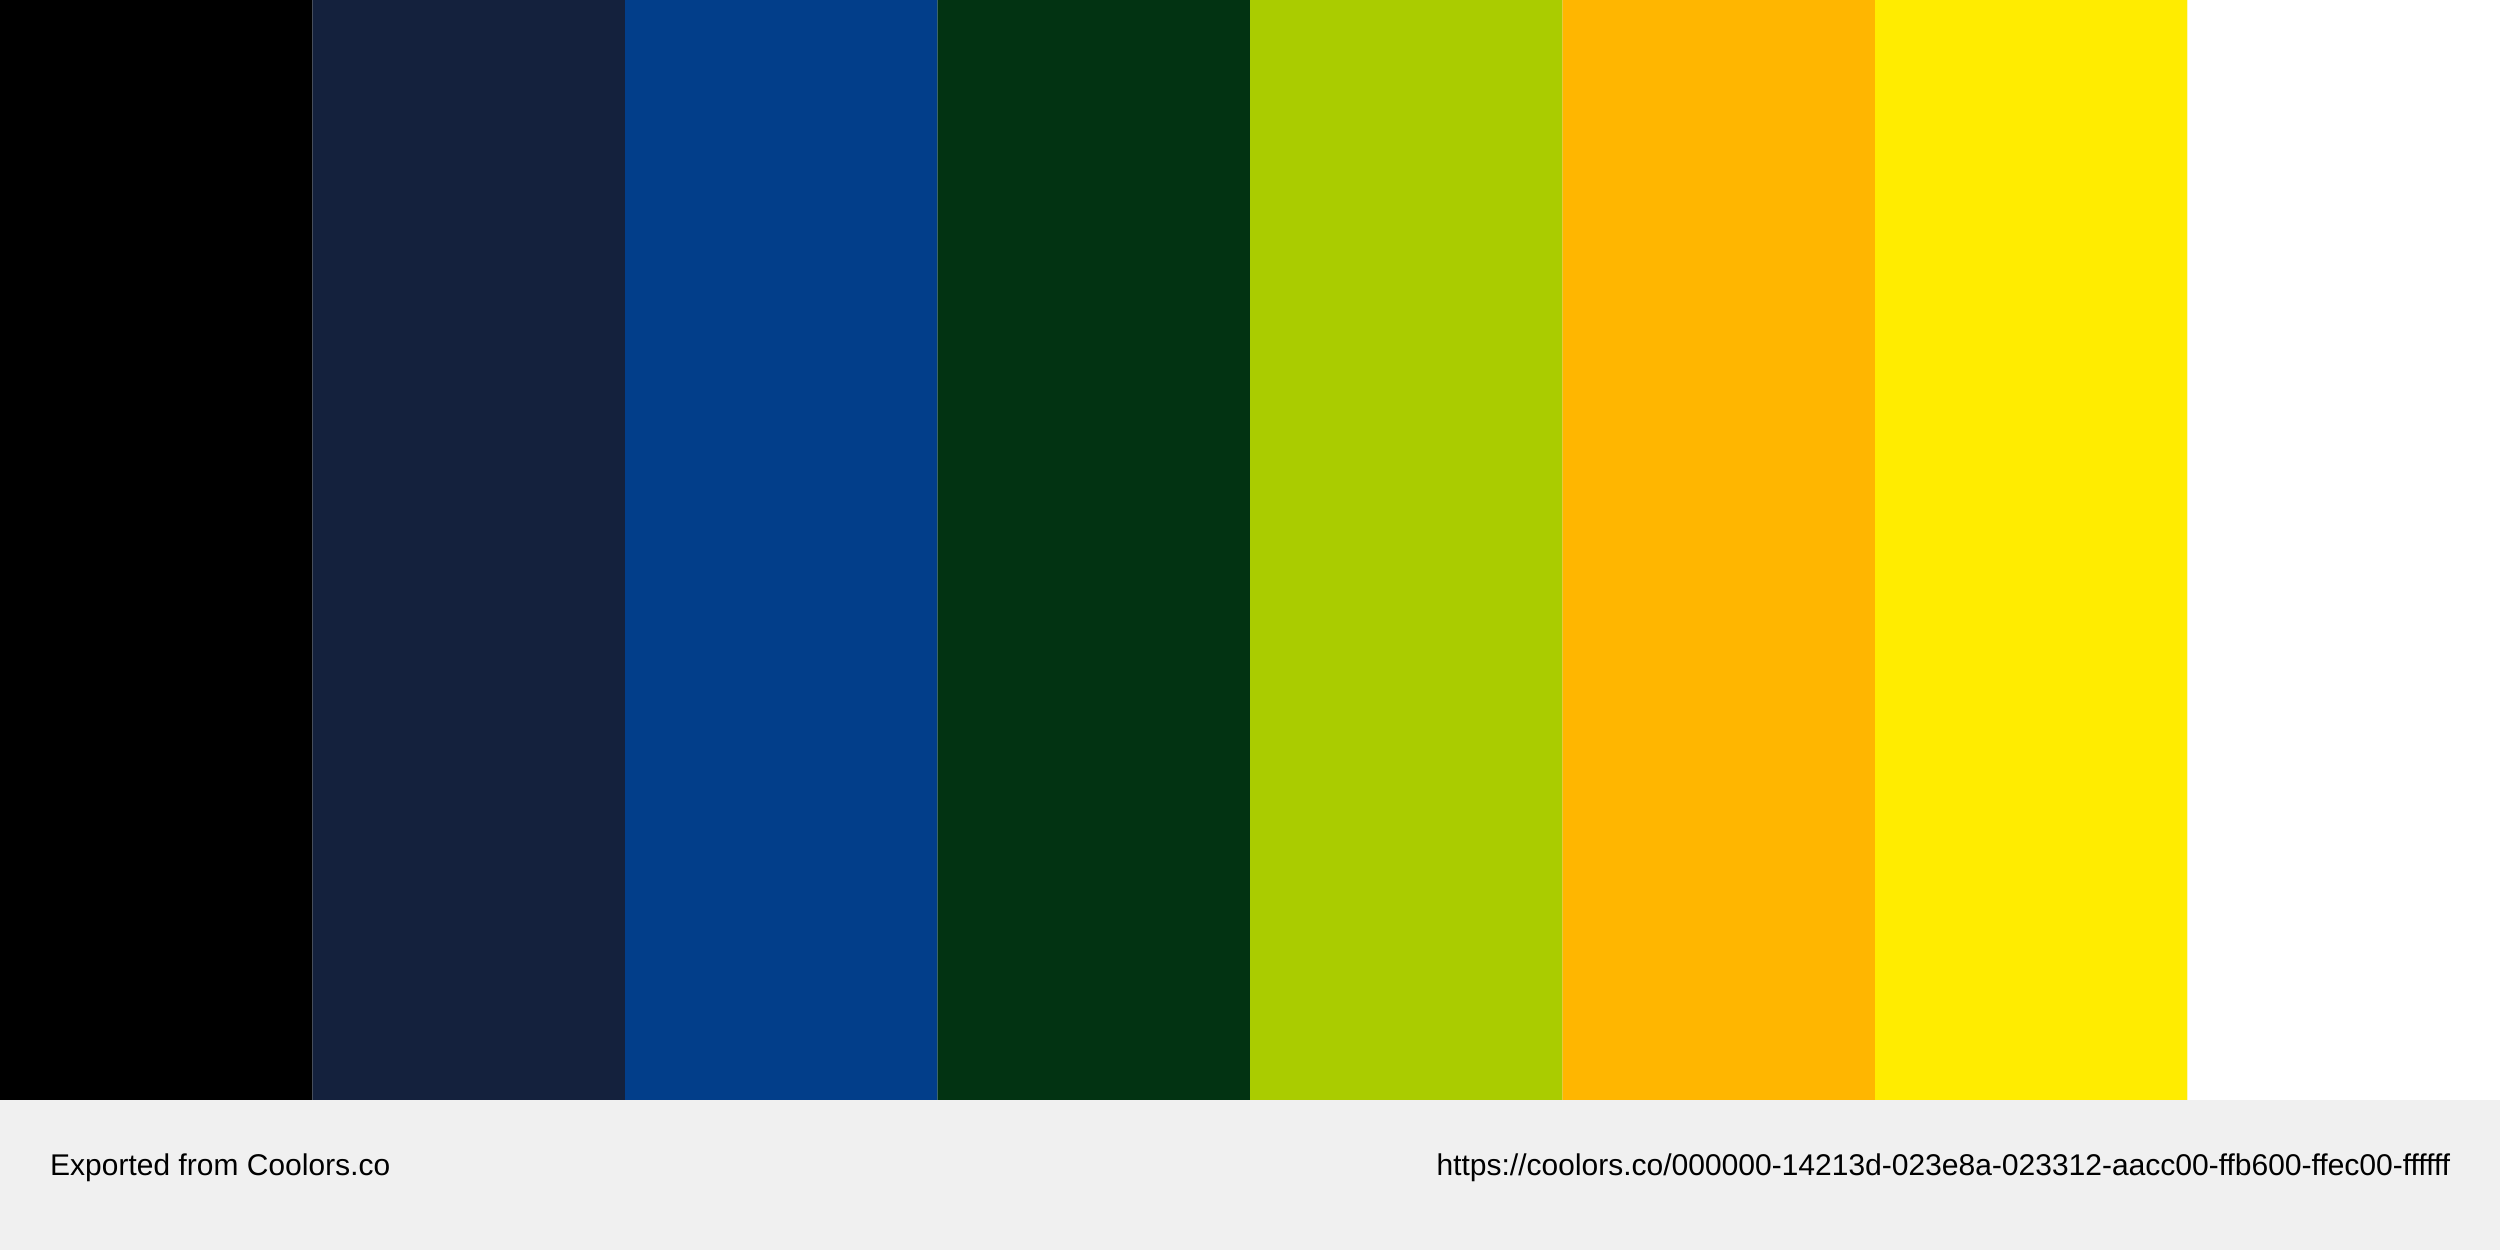
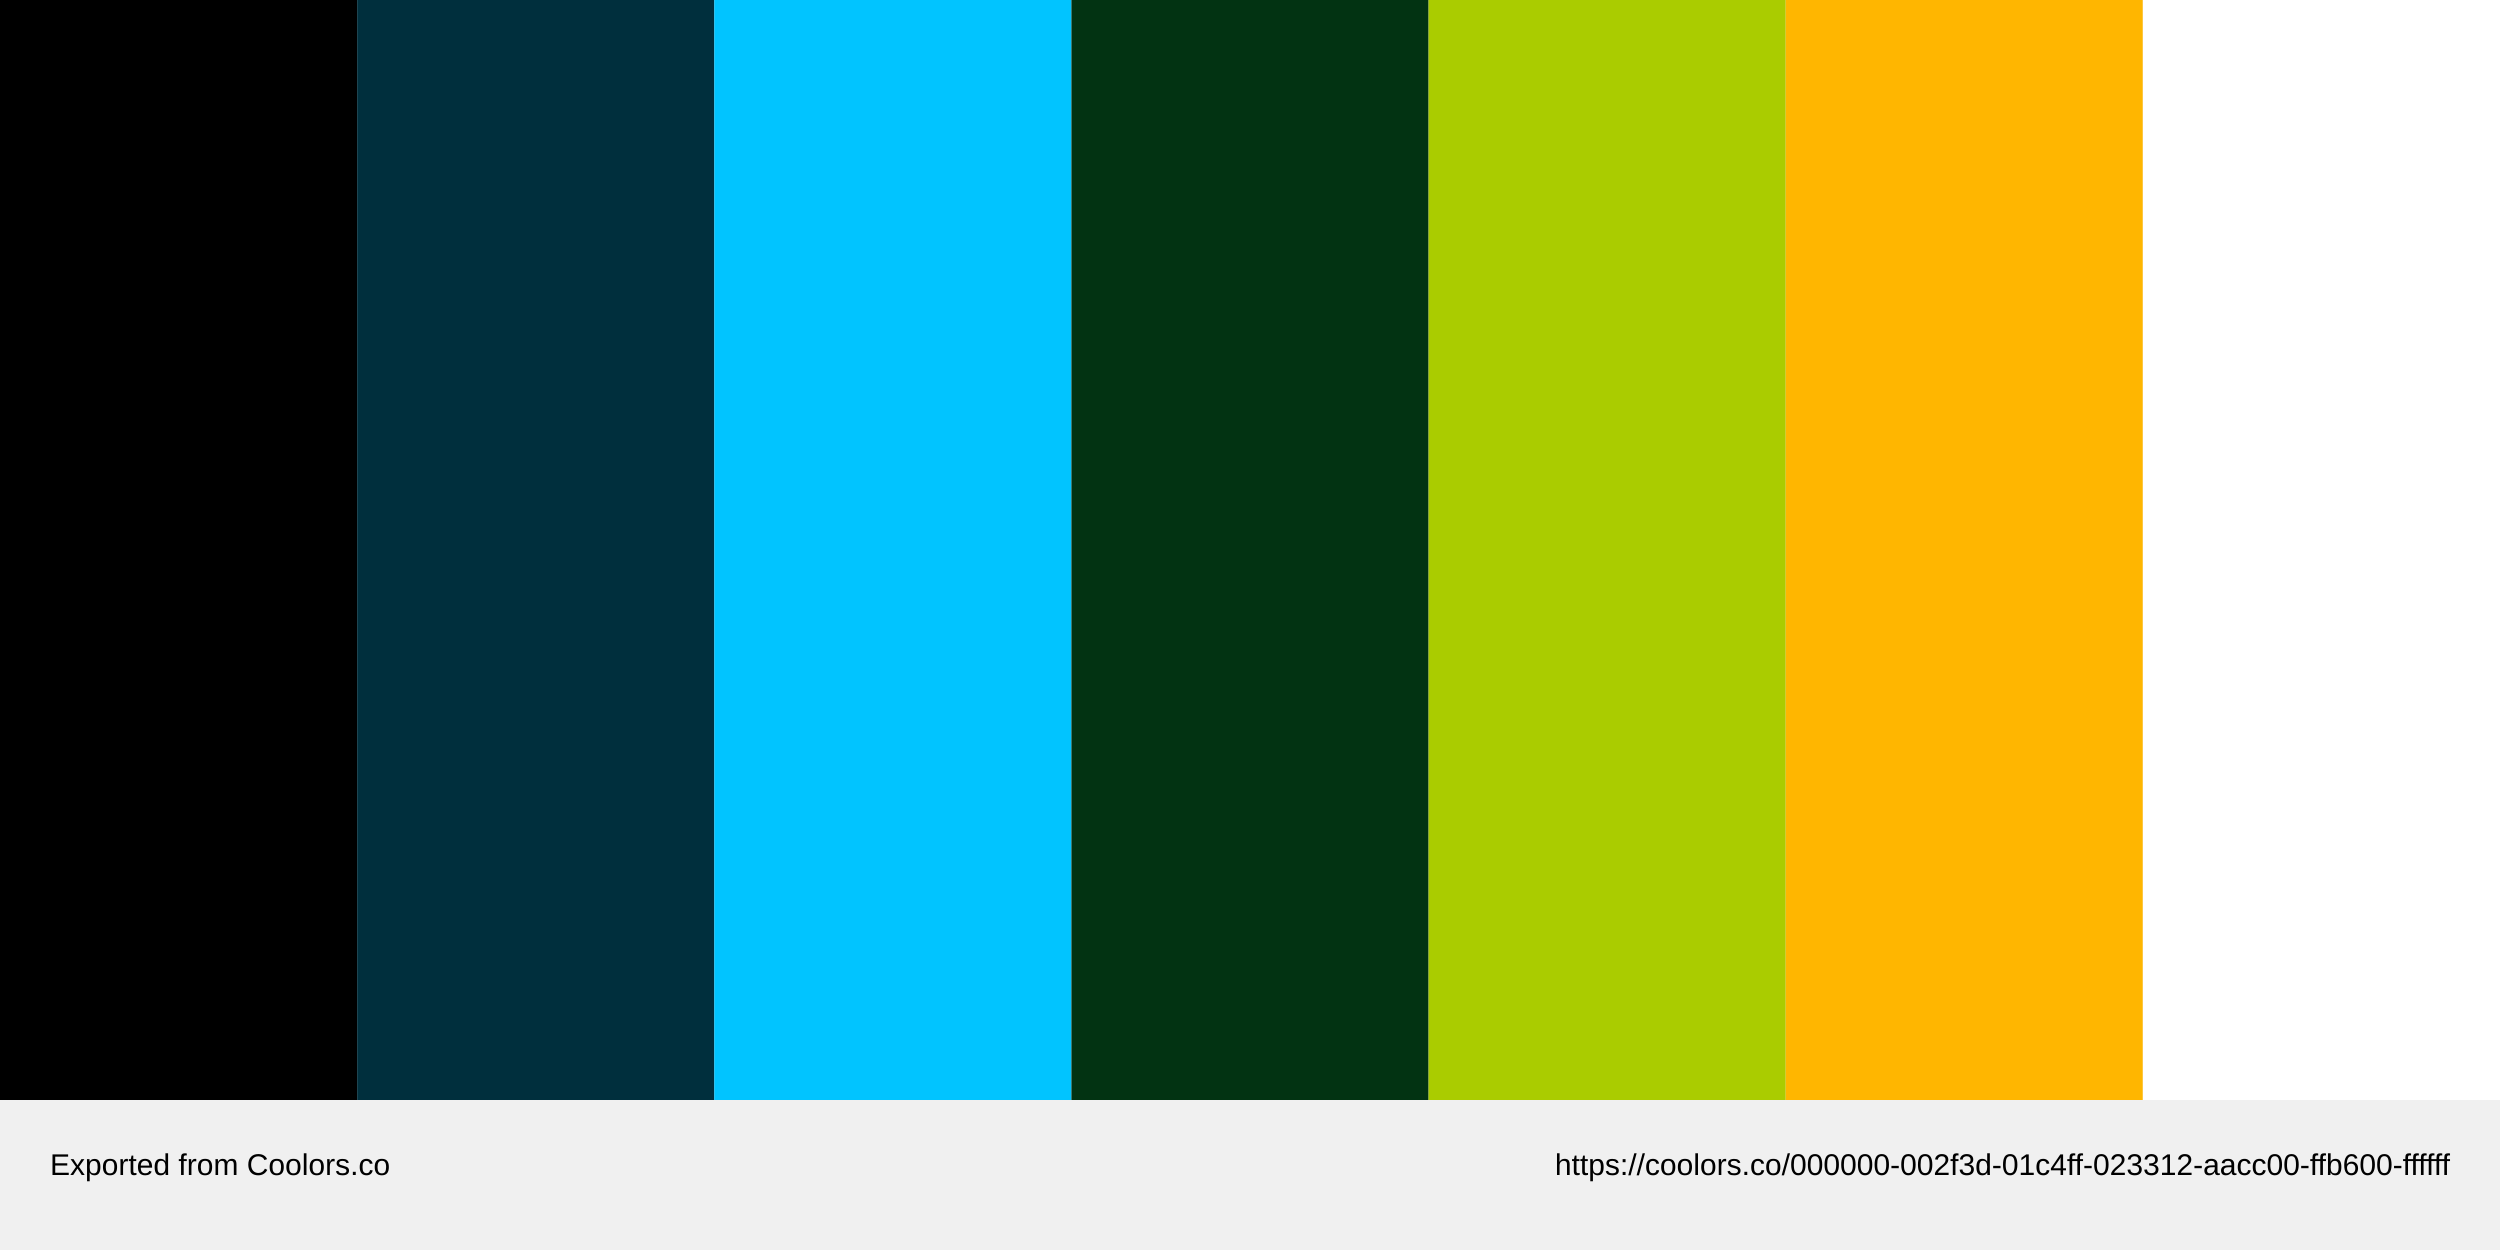
<svg xmlns="http://www.w3.org/2000/svg" version="1.1" viewBox="0 0 500 250" xml:space="preserve">
-   <rect fill="#000000" x="0" y="0" width="62.5" height="220" />,<rect fill="#14213d" x="62.5" y="0" width="62.5" height="220" />,<rect fill="#023e8a" x="125" y="0" width="62.5" height="220" />,<rect fill="#023312" x="187.5" y="0" width="62.5" height="220" />,<rect fill="#aacc00" x="250" y="0" width="62.5" height="220" />,<rect fill="#ffb600" x="312.5" y="0" width="62.5" height="220" />,<rect fill="#ffec00" x="375" y="0" width="62.5" height="220" />,<rect fill="#ffffff" x="437.5" y="0" width="62.5" height="220" />
+   <rect fill="#000000" x="0" y="0" width="71.429" height="220" />,<rect fill="#002f3d" x="71.429" y="0" width="71.429" height="220" />,<rect fill="#01c4ff" x="142.857" y="0" width="71.429" height="220" />,<rect fill="#023312" x="214.286" y="0" width="71.429" height="220" />,<rect fill="#aacc00" x="285.714" y="0" width="71.429" height="220" />,<rect fill="#ffb600" x="357.143" y="0" width="71.429" height="220" />,<rect fill="#ffffff" x="428.571" y="0" width="71.429" height="220" />
  <text x="10" y="235" font-family="Arial" font-size="6" alignment-baseline="middle">Exported from Coolors.co</text>
-   <text x="490" y="235" font-family="Arial" font-size="6" alignment-baseline="middle" text-anchor="end">https://coolors.co/000000-14213d-023e8a-023312-aacc00-ffb600-ffec00-ffffff</text>
+   <text x="490" y="235" font-family="Arial" font-size="6" alignment-baseline="middle" text-anchor="end">https://coolors.co/000000-002f3d-01c4ff-023312-aacc00-ffb600-ffffff</text>
</svg>
